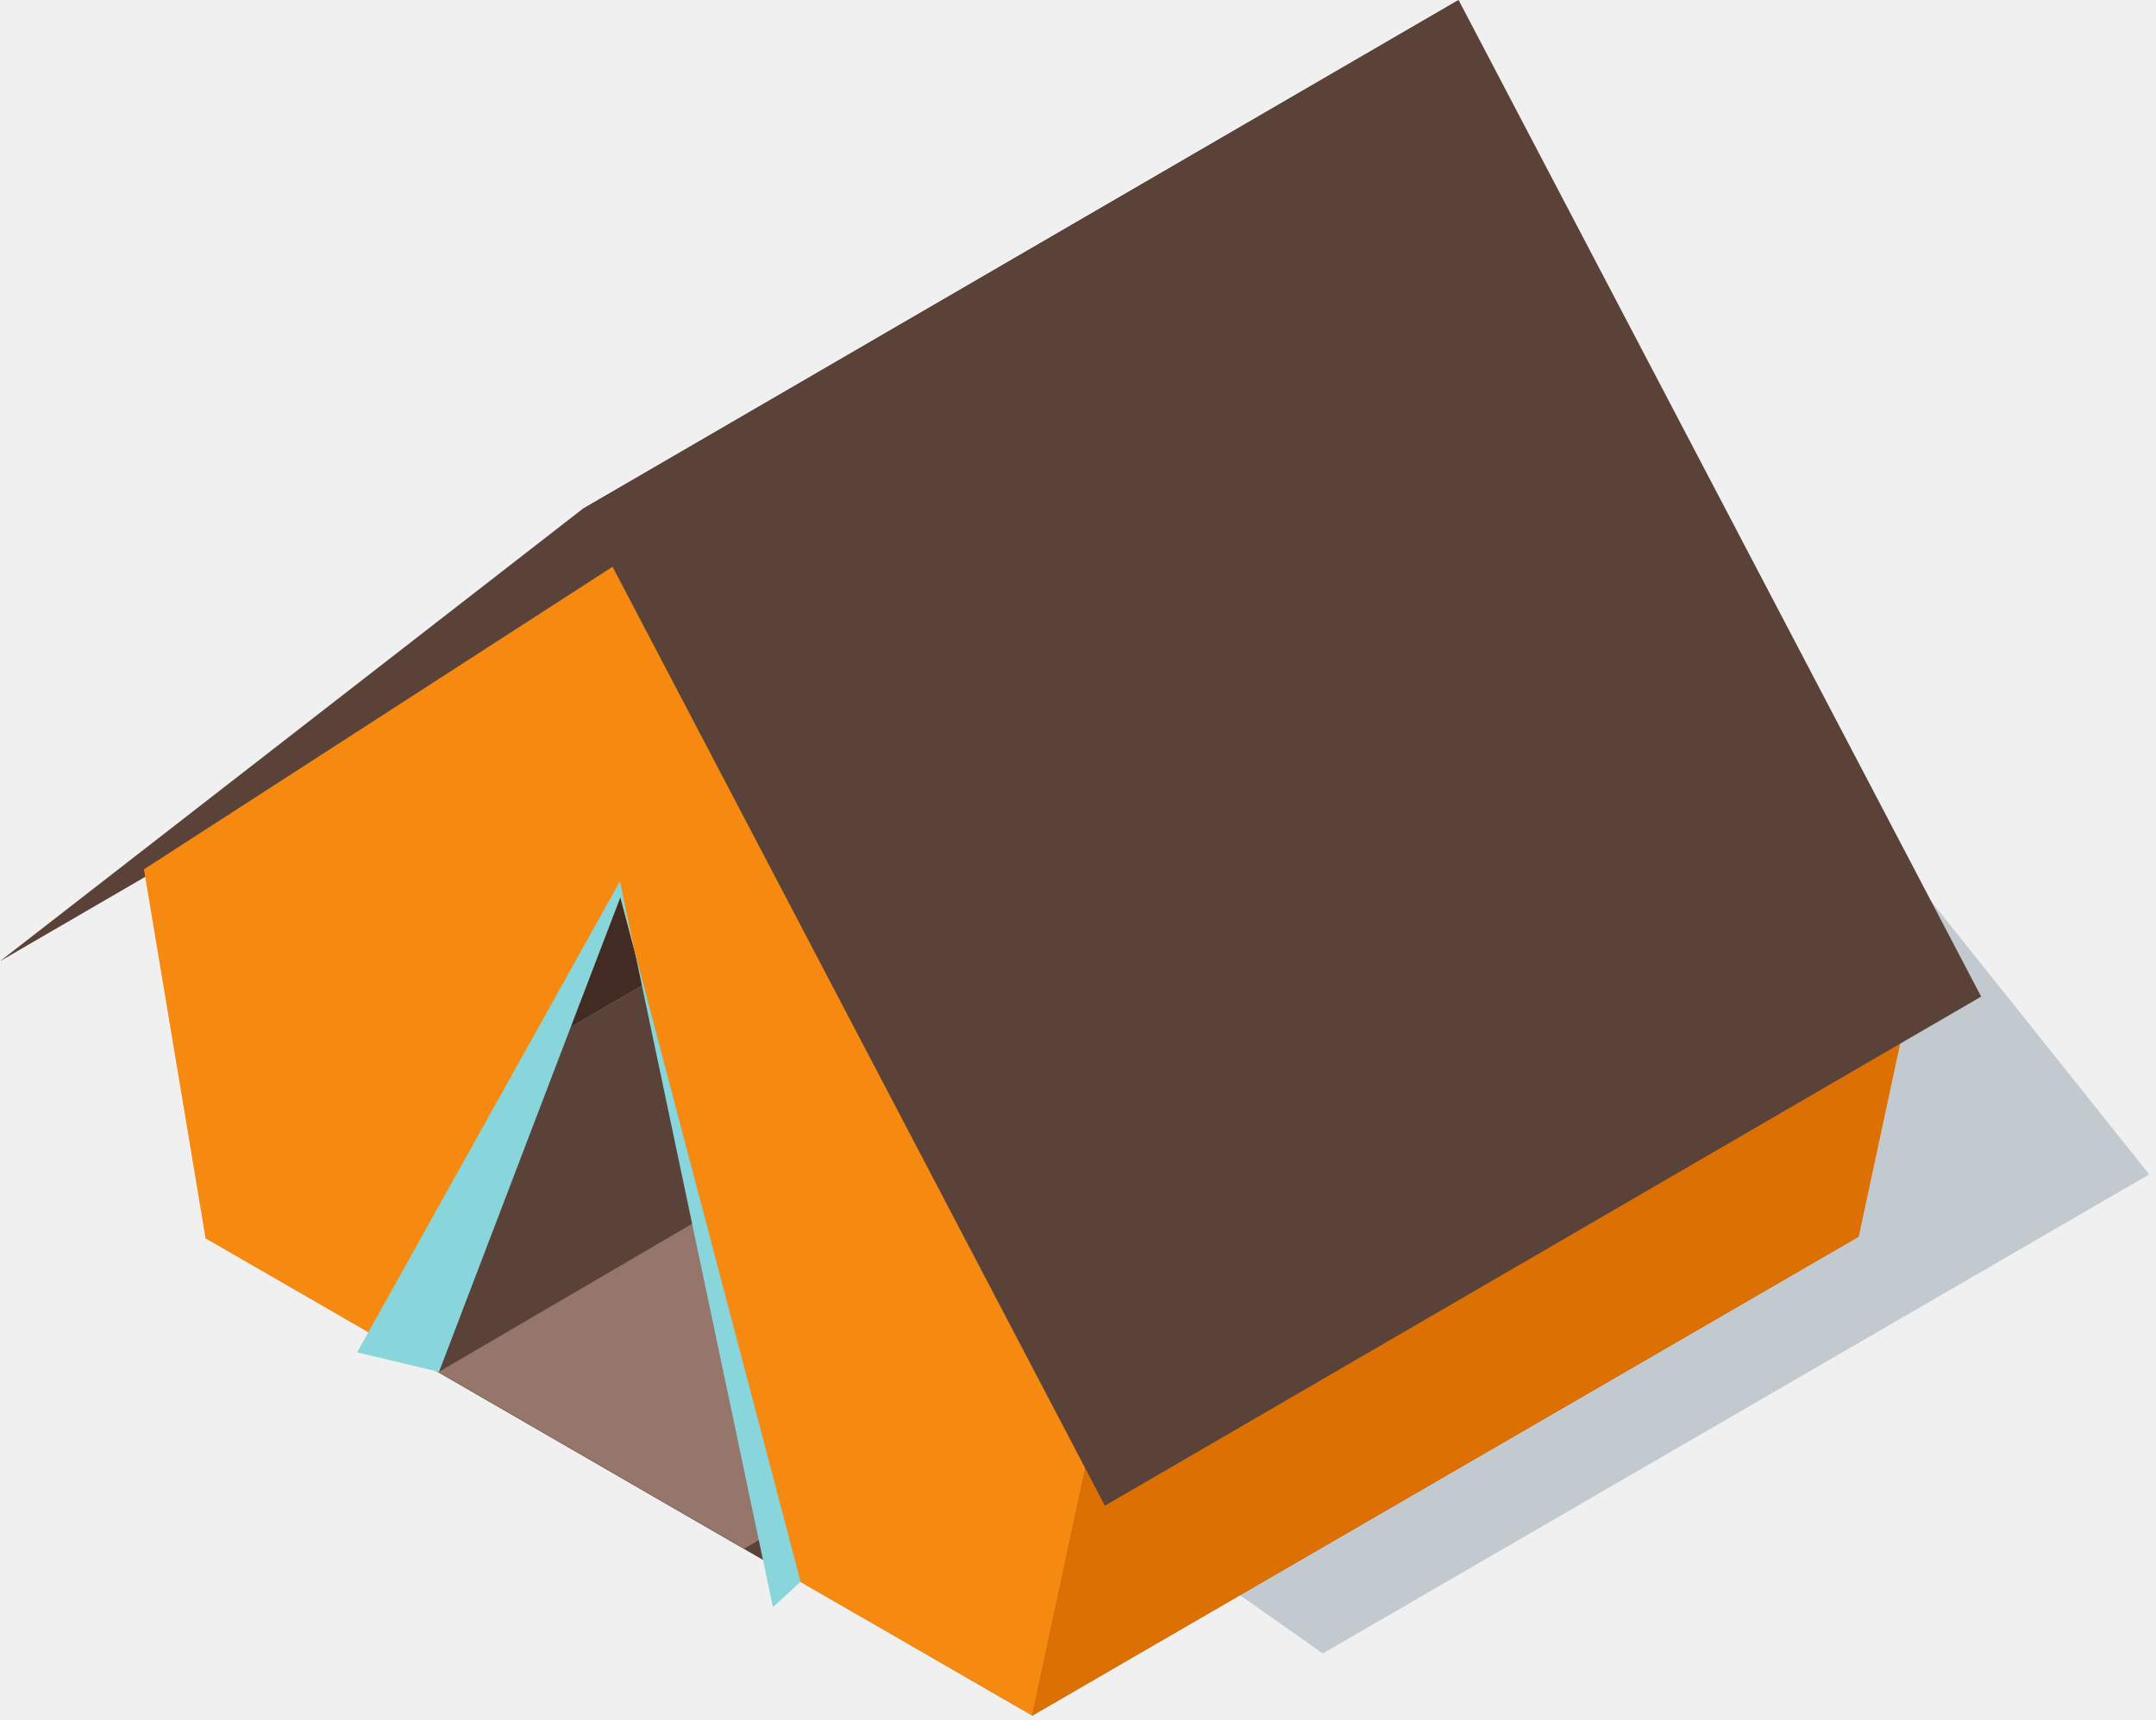
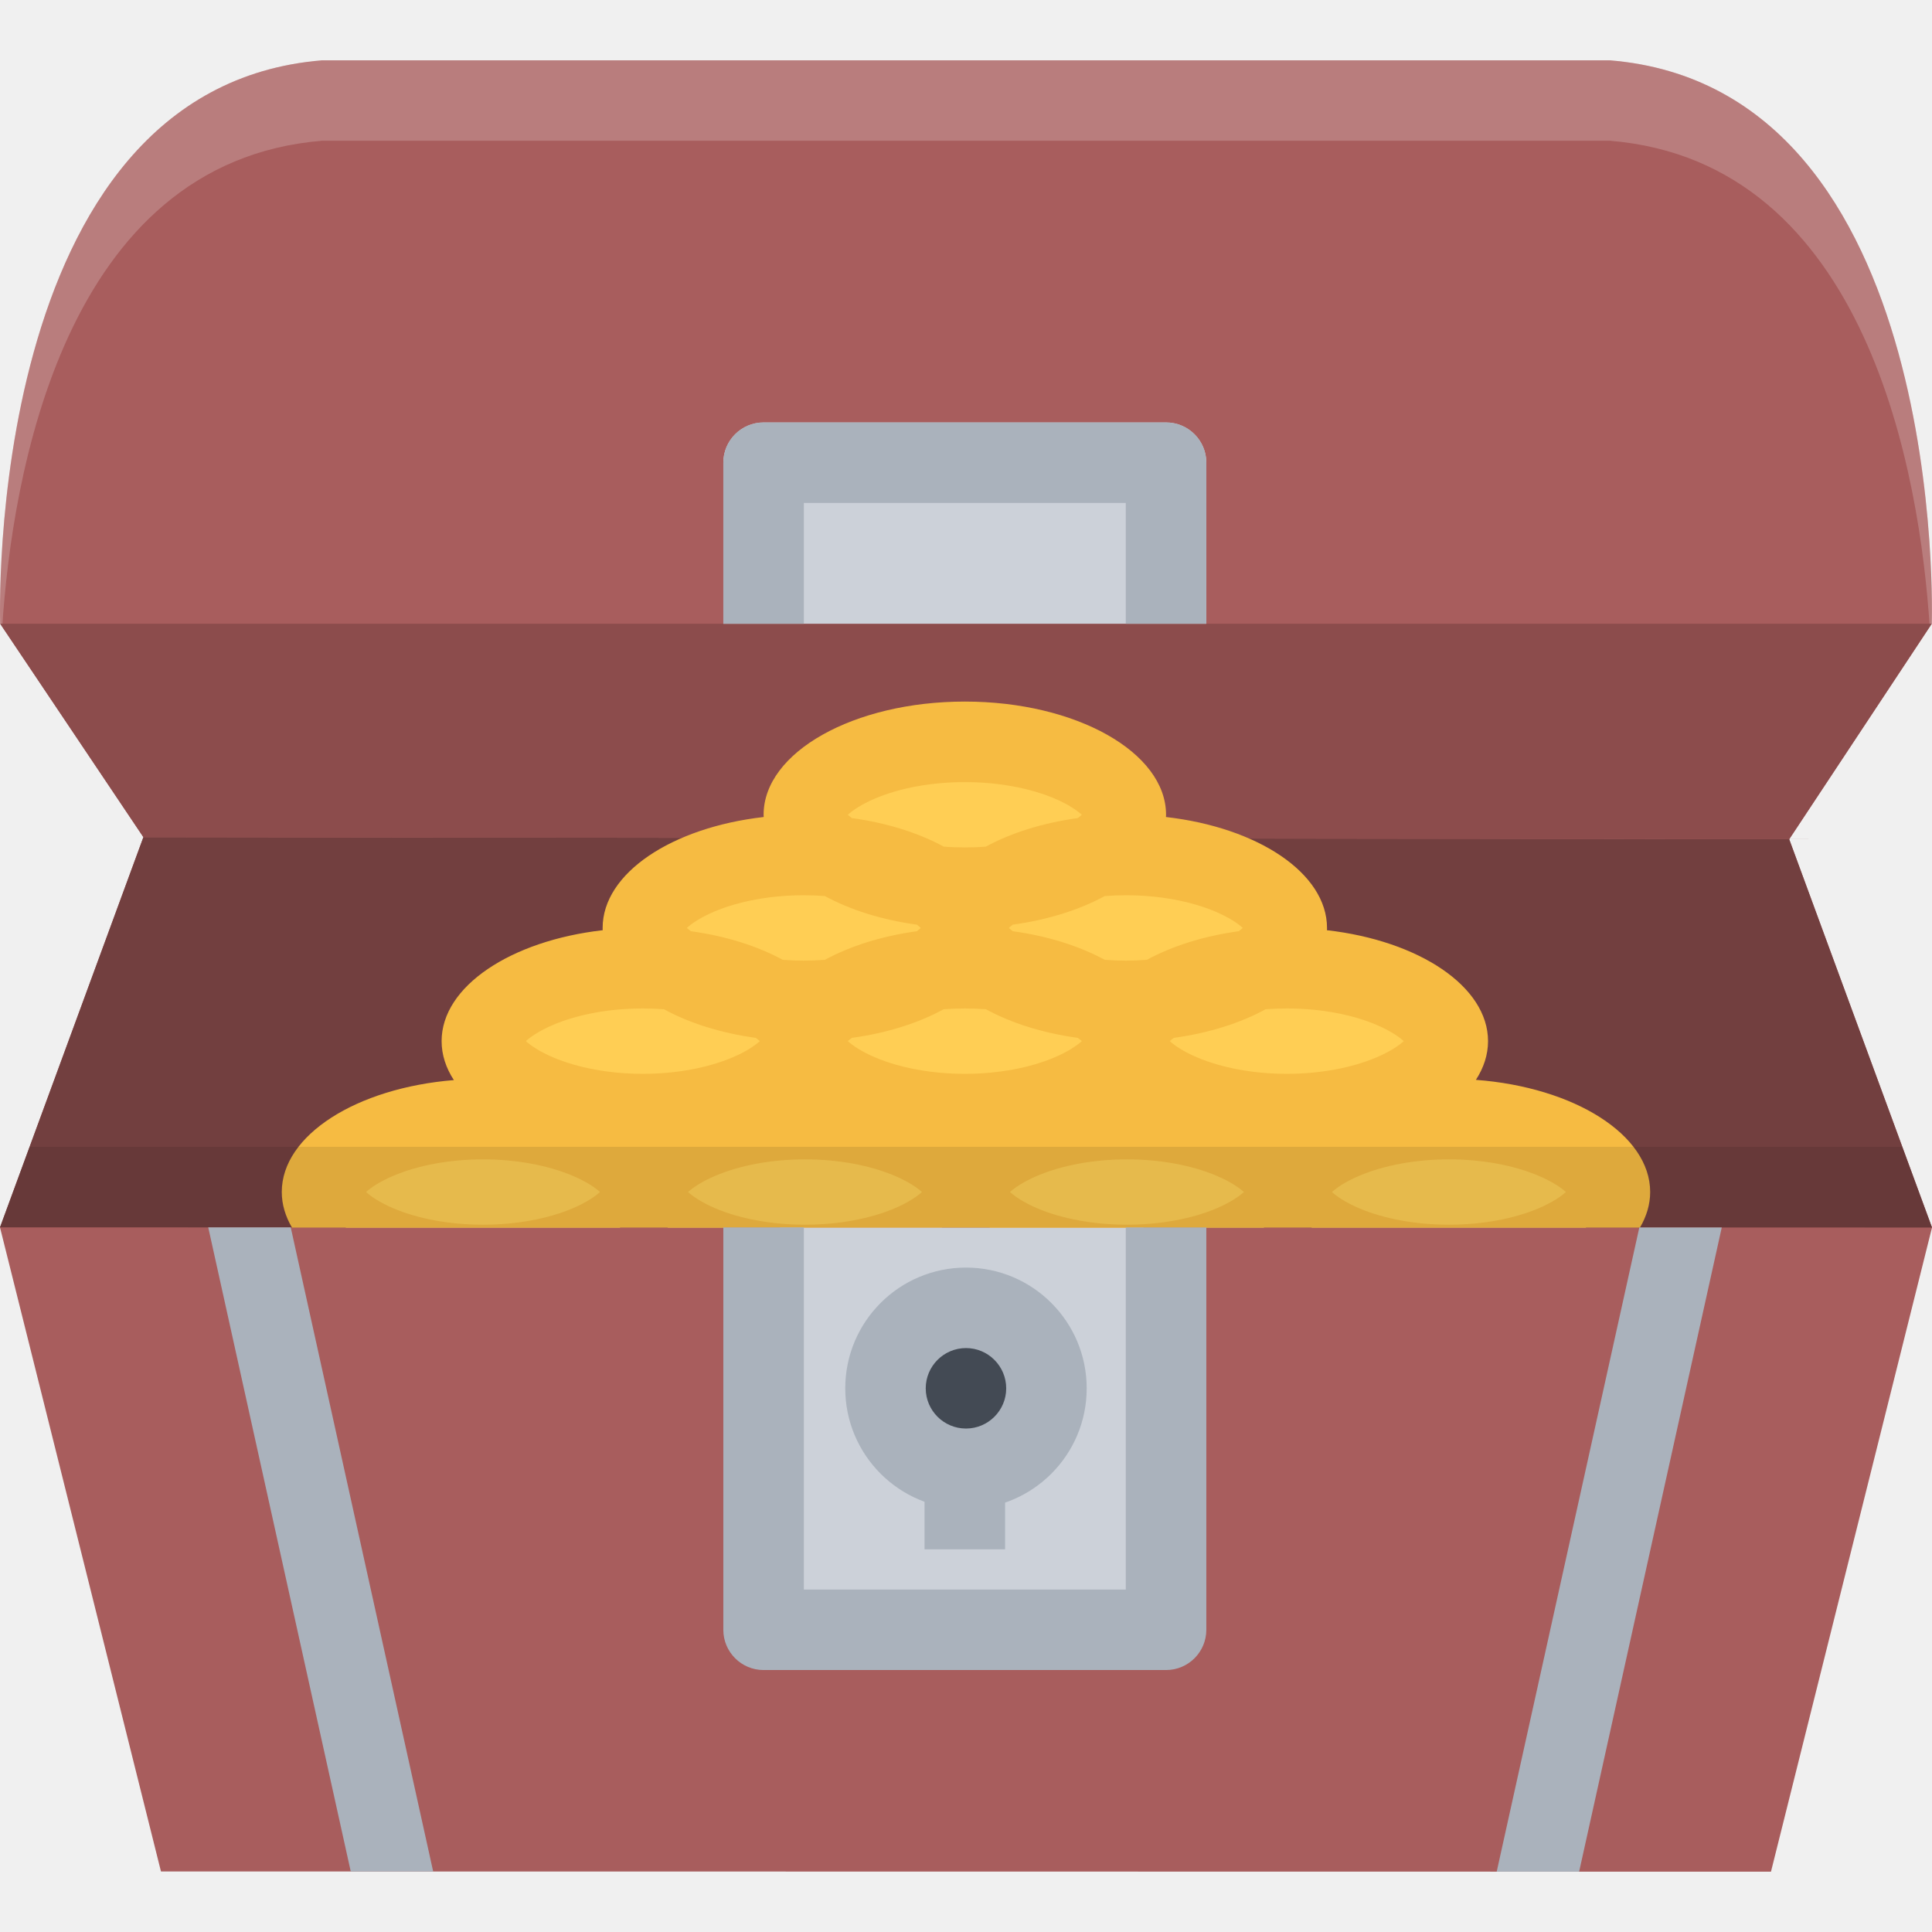
- <svg xmlns="http://www.w3.org/2000/svg" width="84" height="67" viewBox="0 0 84 67" fill="none">
-   <path opacity="0.2" d="M19.258 41.699L61.398 17.789L83.738 45.769L51.538 64.439L19.258 41.699Z" fill="#0B324A" />
-   <path d="M22.69 19.84L56.83 0L34.14 17.62L0 37.46L22.69 19.84Z" fill="#5A4238" />
-   <path d="M8.031 48.256L40.221 29.586L72.421 48.186L40.221 66.856L8.031 48.256Z" fill="#5A4238" />
-   <path d="M17.086 53.471L28.996 60.351L61.956 41.241L49.906 34.281L17.086 53.471Z" fill="#96766B" />
-   <path d="M8.033 48.26L40.223 29.59L38.653 14.93L6.453 33.6L8.033 48.26Z" fill="#422B23" />
-   <path d="M42.699 55.303L74.899 36.633L72.419 48.193L40.219 66.863L42.699 55.303Z" fill="#DD7003" />
-   <path d="M24.219 21.859L42.699 55.299L40.219 66.859L31.189 61.649L24.169 34.959L17.039 53.469L8.009 48.259L5.609 33.879L24.219 21.859Z" fill="#F68910" />
-   <path d="M22.688 19.84L56.828 0L77.188 38.84L43.047 58.68L22.688 19.84Z" fill="#5A4238" />
-   <path d="M24.148 33.141L24.168 34.961L31.188 61.651L33.608 63.041L24.148 33.141Z" fill="#F68910" />
-   <path d="M24.154 34.344L13.914 52.704L17.104 53.464L24.174 34.954L31.194 61.644L30.114 62.634L24.154 34.344Z" fill="#88D5DB" />
+ <svg xmlns="http://www.w3.org/2000/svg" viewBox="0 0 511.672 511.672" xml:space="preserve">
+   <path style="fill:#a85d5d" d="m473.853 222.264 37.757-57.073s4.779-141.878-85.273-149.217H85.32C-4.731 23.313.047 165.19.047 165.19l37.929 56.526L0 325.057l42.629 170.579 426.398.062 42.645-170.595-37.819-102.839z" />
+   <g style="opacity:.2">
+     <path style="fill:#fff" d="M.593 165.987C3.186 126.403 16.771 42.878 85.32 37.273H426.336c68.551 5.606 82.15 89.162 84.728 128.73l.546-.812s4.779-141.878-85.273-149.217H85.32C-4.731 23.313.047 165.19.047 165.19l.546.797z" />
+   </g>
+   <path style="fill:#723f3f" d="M511.672 325.104 0 325.057l37.976-103.34 435.877.547z" />
+   <path style="fill:#8c4c4c" d="m473.853 222.264-435.877-.547L.047 165.19h511.562z" />
+   <path d="M266.485 410.315c0 5.887-4.778 10.665-10.649 10.665-5.887 0-10.665-4.778-10.665-10.665 0-5.888 4.778-10.649 10.665-10.649 5.871 0 10.649 4.762 10.649 10.649z" />
+   <path style="fill:#ffce54" d="M170.251 295.045c-12.258 0-24.079-2.701-32.448-7.401-6.387-3.591-10.181-8.042-10.181-11.914 0-7.87 16.615-19.315 42.629-19.315 12.257 0 24.094 2.701 32.463 7.417 6.371 3.575 10.181 8.026 10.181 11.898 0 7.885-16.615 19.315-42.644 19.315zM255.524 295.045c-12.258 0-24.079-2.701-32.464-7.401-6.371-3.591-10.165-8.042-10.165-11.914 0-7.87 16.599-19.315 42.629-19.315 12.257 0 24.078 2.701 32.463 7.417 6.371 3.575 10.165 8.026 10.165 11.898 0 7.885-16.597 19.315-42.628 19.315z" />
+   <path style="fill:#ffce54" d="M340.797 295.045c-12.258 0-24.094-2.701-32.463-7.401-6.371-3.591-10.182-8.042-10.182-11.914 0-7.87 16.615-19.315 42.645-19.315 12.258 0 24.078 2.701 32.448 7.417 6.371 3.575 10.181 8.026 10.181 11.898 0 7.885-16.613 19.315-42.629 19.315zM212.895 265.065c-12.258 0-24.094-2.686-32.464-7.401-6.371-3.592-10.181-8.026-10.181-11.899 0-7.885 16.614-19.332 42.645-19.332 12.242 0 24.078 2.717 32.448 7.417 6.371 3.576 10.181 8.042 10.181 11.915 0 7.869-16.615 19.3-42.629 19.3z" />
+   <path style="fill:#ffce54" d="M298.152 265.065c-12.242 0-24.078-2.686-32.447-7.401-6.371-3.592-10.181-8.026-10.181-11.899 0-7.885 16.615-19.332 42.628-19.332 12.258 0 24.094 2.717 32.464 7.417 6.371 3.576 10.181 8.042 10.181 11.915 0 7.869-16.613 19.3-42.645 19.3z" />
+   <path style="fill:#ffce54" d="M255.524 235.099c-12.258 0-24.079-2.702-32.464-7.417-6.371-3.575-10.165-8.026-10.165-11.898 0-7.87 16.599-19.315 42.629-19.315 12.257 0 24.078 2.701 32.463 7.417 6.371 3.576 10.165 8.026 10.165 11.898 0 7.869-16.597 19.315-42.628 19.315zM91.629 325.104h72.516c4.153-3.123 6.417-6.511 6.417-9.415 0-3.873-3.81-8.308-10.181-11.899-8.37-4.715-20.206-7.401-32.463-7.401-26.015 0-42.629 11.431-42.629 19.301 0 3.028 2.311 6.384 6.34 9.414zM176.902 325.104h72.516c4.153-3.123 6.402-6.511 6.402-9.415 0-3.873-3.794-8.308-10.165-11.899-8.37-4.715-20.206-7.401-32.464-7.401-26.03 0-42.629 11.431-42.629 19.301.001 3.028 2.312 6.384 6.34 9.414z" />
+   <path style="fill:#ccd1d9" d="M206.586 325.106h96.27v98.75h-96.27z" />
+   <path style="fill:#ffce54" d="M262.16 325.104h72.516c4.154-3.123 6.418-6.511 6.418-9.415 0-3.873-3.795-8.308-10.165-11.899-8.386-4.715-20.206-7.401-32.464-7.401-26.029 0-42.645 11.431-42.645 19.301 0 3.028 2.327 6.384 6.34 9.414zM347.434 325.104h72.516c4.154-3.123 6.418-6.511 6.418-9.415 0-3.873-3.81-8.308-10.181-11.899-8.37-4.715-20.206-7.401-32.448-7.401-26.029 0-42.645 11.431-42.645 19.301 0 3.028 2.31 6.384 6.34 9.414z" />
+   <path style="fill:#f6bb42" d="M434.331 325.104c1.733-2.951 2.702-6.121 2.702-9.415 0-15.179-20.098-27.732-46.158-29.7 2.076-3.186 3.217-6.652 3.217-10.259 0-14.507-18.332-26.593-42.66-29.372 0-.203.016-.406.016-.593 0-14.522-18.316-26.608-42.66-29.387.016-.188.031-.391.031-.594 0-16.552-23.86-29.98-53.294-29.98-29.435 0-53.294 13.429-53.294 29.98 0 .203.016.406.031.594-24.344 2.779-42.661 14.865-42.661 29.387 0 .188.016.39.016.593-24.328 2.779-42.66 14.865-42.66 29.372 0 3.622 1.14 7.104 3.248 10.321-25.78 2.093-45.58 14.568-45.58 29.638 0 3.294.968 6.464 2.701 9.415h357.005zm-197.342-5.106c-6.605 2.811-15.053 4.356-23.797 4.356s-17.192-1.546-23.782-4.356c-3.654-1.562-5.934-3.154-7.198-4.31 1.265-1.124 3.544-2.733 7.198-4.278 6.59-2.812 15.038-4.373 23.782-4.373 8.745 0 17.192 1.562 23.797 4.373 3.638 1.545 5.918 3.154 7.199 4.278-1.281 1.156-3.561 2.749-7.199 4.31zm-5.262-39.974c-3.638-1.546-5.918-3.154-7.199-4.294.297-.266.656-.547 1.062-.858 9.322-1.281 17.676-3.936 24.344-7.59 1.843-.125 3.716-.203 5.59-.203s3.748.078 5.574.203c6.684 3.654 15.038 6.309 24.359 7.59.406.312.766.593 1.062.858-1.28 1.14-3.561 2.748-7.199 4.294-6.604 2.811-15.053 4.372-23.796 4.372-8.745 0-17.192-1.562-23.797-4.372zm90.519 39.974c-6.589 2.811-15.037 4.356-23.781 4.356s-17.191-1.546-23.797-4.356c-3.639-1.562-5.918-3.154-7.199-4.31 1.281-1.124 3.561-2.733 7.199-4.278 6.605-2.812 15.053-4.373 23.797-4.373s17.192 1.562 23.781 4.373c3.654 1.545 5.934 3.154 7.199 4.278-1.265 1.156-3.545 2.749-7.199 4.31zm85.274-8.588c3.654 1.545 5.935 3.154 7.199 4.278-1.265 1.155-3.545 2.748-7.199 4.31-6.589 2.811-15.053 4.356-23.781 4.356-8.744 0-17.191-1.546-23.797-4.356-3.654-1.562-5.934-3.154-7.199-4.31 1.266-1.124 3.545-2.733 7.199-4.278 6.605-2.812 15.053-4.373 23.797-4.373 8.728 0 17.192 1.562 23.781 4.373zm-66.723-44.332c8.744 0 17.192 1.547 23.782 4.357 3.653 1.562 5.934 3.154 7.198 4.294-1.265 1.14-3.545 2.748-7.198 4.294-6.59 2.811-15.038 4.372-23.782 4.372s-17.191-1.562-23.797-4.372c-3.654-1.546-5.934-3.154-7.198-4.294.296-.266.655-.547 1.062-.858 9.322-1.281 17.676-3.936 24.344-7.59a82.36 82.36 0 0 1 5.589-.203zm-42.645-29.98c8.744 0 17.192 1.546 23.798 4.356 3.653 1.562 5.934 3.154 7.198 4.31-.297.25-.656.546-1.062.859-9.322 1.28-17.677 3.95-24.345 7.573-1.842.141-3.7.219-5.59.219-1.873 0-3.731-.078-5.574-.219-6.684-3.623-15.037-6.293-24.359-7.573-.406-.312-.75-.609-1.047-.859a13.65 13.65 0 0 1 1.047-.875c9.322-1.28 17.676-3.935 24.359-7.573a73.275 73.275 0 0 1 5.575-.218zm-66.425-25.609c6.605-2.811 15.053-4.356 23.797-4.356s17.192 1.546 23.796 4.356c3.639 1.546 5.919 3.154 7.199 4.294-.297.266-.656.562-1.062.875-9.321 1.281-17.676 3.935-24.359 7.558-1.826.156-3.7.218-5.574.218s-3.748-.062-5.59-.218c-6.667-3.623-15.021-6.277-24.344-7.558a18.603 18.603 0 0 1-1.062-.875c1.281-1.139 3.56-2.748 7.199-4.294zm-42.629 29.965c6.605-2.811 15.053-4.356 23.797-4.356 1.874 0 3.732.078 5.574.219 6.684 3.639 15.038 6.293 24.359 7.573.406.312.75.594 1.046.875-.297.25-.64.546-1.046.859-9.322 1.28-17.691 3.95-24.359 7.573a73.016 73.016 0 0 1-5.574.219c-1.89 0-3.748-.078-5.59-.219-6.667-3.623-15.021-6.293-24.344-7.573a30.434 30.434 0 0 1-1.062-.859c1.265-1.157 3.545-2.749 7.199-4.311zm-42.629 29.982c6.589-2.811 15.037-4.357 23.782-4.357 1.889 0 3.748.078 5.59.203 6.667 3.654 15.021 6.309 24.344 7.59.406.312.765.593 1.062.858-1.28 1.14-3.544 2.748-7.199 4.294-6.605 2.811-15.053 4.372-23.797 4.372-8.745 0-17.192-1.562-23.782-4.372-3.654-1.546-5.934-3.154-7.199-4.294 1.265-1.14 3.545-2.733 7.199-4.294zm-42.333 39.974c6.59-2.812 15.053-4.373 23.782-4.373 8.745 0 17.192 1.562 23.797 4.373 3.654 1.545 5.934 3.154 7.198 4.278-1.265 1.155-3.544 2.748-7.198 4.31-6.605 2.811-15.053 4.356-23.797 4.356s-17.192-1.546-23.782-4.356c-3.654-1.562-5.934-3.154-7.198-4.31 1.265-1.123 3.544-2.733 7.198-4.278z" />
+   <path style="fill:#aab2bc" d="M244.856 383.616h21.331v26.702h-21.331z" />
+   <path style="fill:#434a54" d="M270.936 369.982c0 8.448-6.855 15.287-15.287 15.287-8.448 0-15.303-6.839-15.303-15.287 0-8.447 6.855-15.287 15.303-15.287 8.431-.001 15.287 6.839 15.287 15.287z" />
+   <path style="fill:#ccd1d9" d="M319.467 165.19s.016-.016.016-.031V122.53c0-5.871-4.777-10.649-10.664-10.649H202.23c-5.887 0-10.665 4.778-10.665 10.649v42.66h127.902z" />
+   <path style="fill:#aab2bc" d="M212.895 165.19v-31.995h85.257v31.995h21.314c0-21.798.016-42.66.016-42.66 0-5.871-4.777-10.649-10.664-10.649H202.23c-5.887 0-10.665 4.778-10.665 10.649v42.66h21.33zM55.152 325.057l37.742 170.594h21.829L76.998 325.057zM434.159 325.088l-37.772 170.61h21.83l37.772-170.61zM298.152 325.088v95.893h-85.257v-95.908h-21.33v106.573c0 5.871 4.778 10.649 10.665 10.649h106.588c5.887 0 10.664-4.778 10.664-10.649V325.088h-21.33z" />
+   <path style="fill:#aab2bc" d="M255.836 335.707c-17.661 0-31.979 14.318-31.979 31.979 0 17.66 14.319 31.979 31.979 31.979 17.645 0 31.964-14.319 31.964-31.979 0-17.661-14.319-31.979-31.964-31.979zm0 42.629c-5.887 0-10.665-4.778-10.665-10.649 0-5.872 4.778-10.665 10.665-10.665 5.871 0 10.649 4.793 10.649 10.665 0 5.871-4.778 10.649-10.649 10.649z" />
+   <path style="opacity:.1;enable-background:new" d="m0 325.057 7.823-21.33h495.98l7.869 21.33z" />
</svg>
